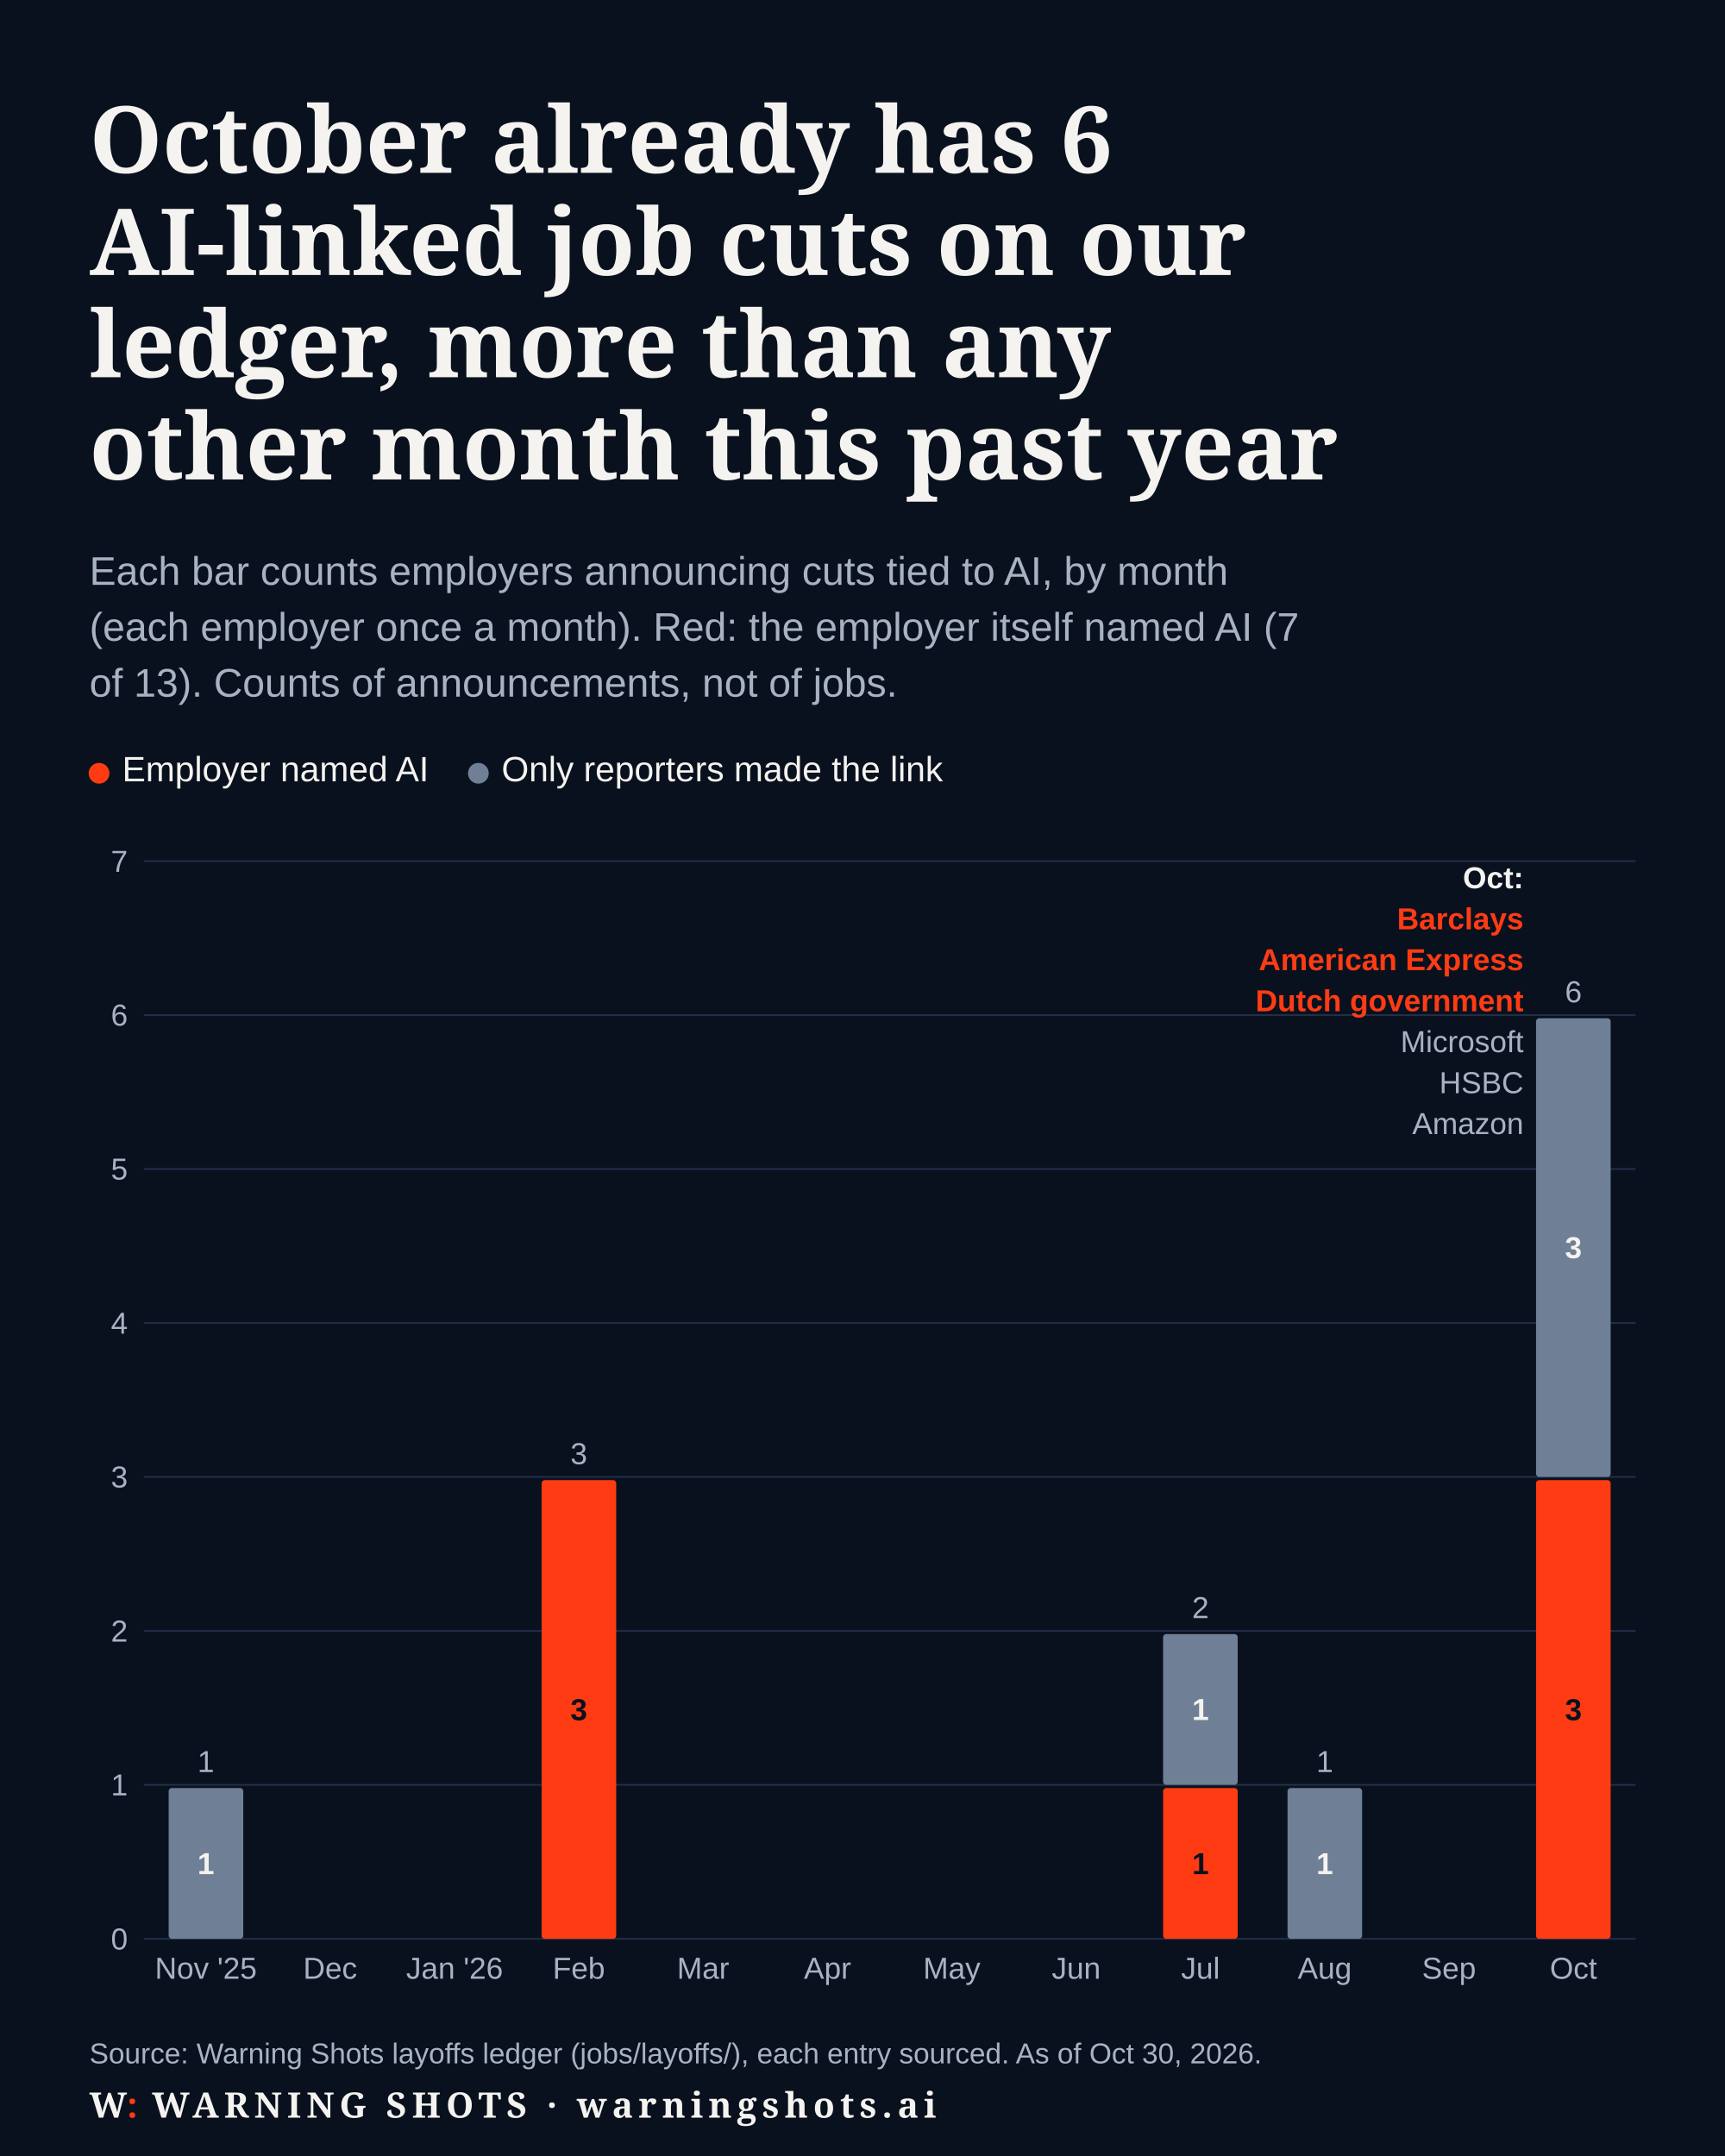
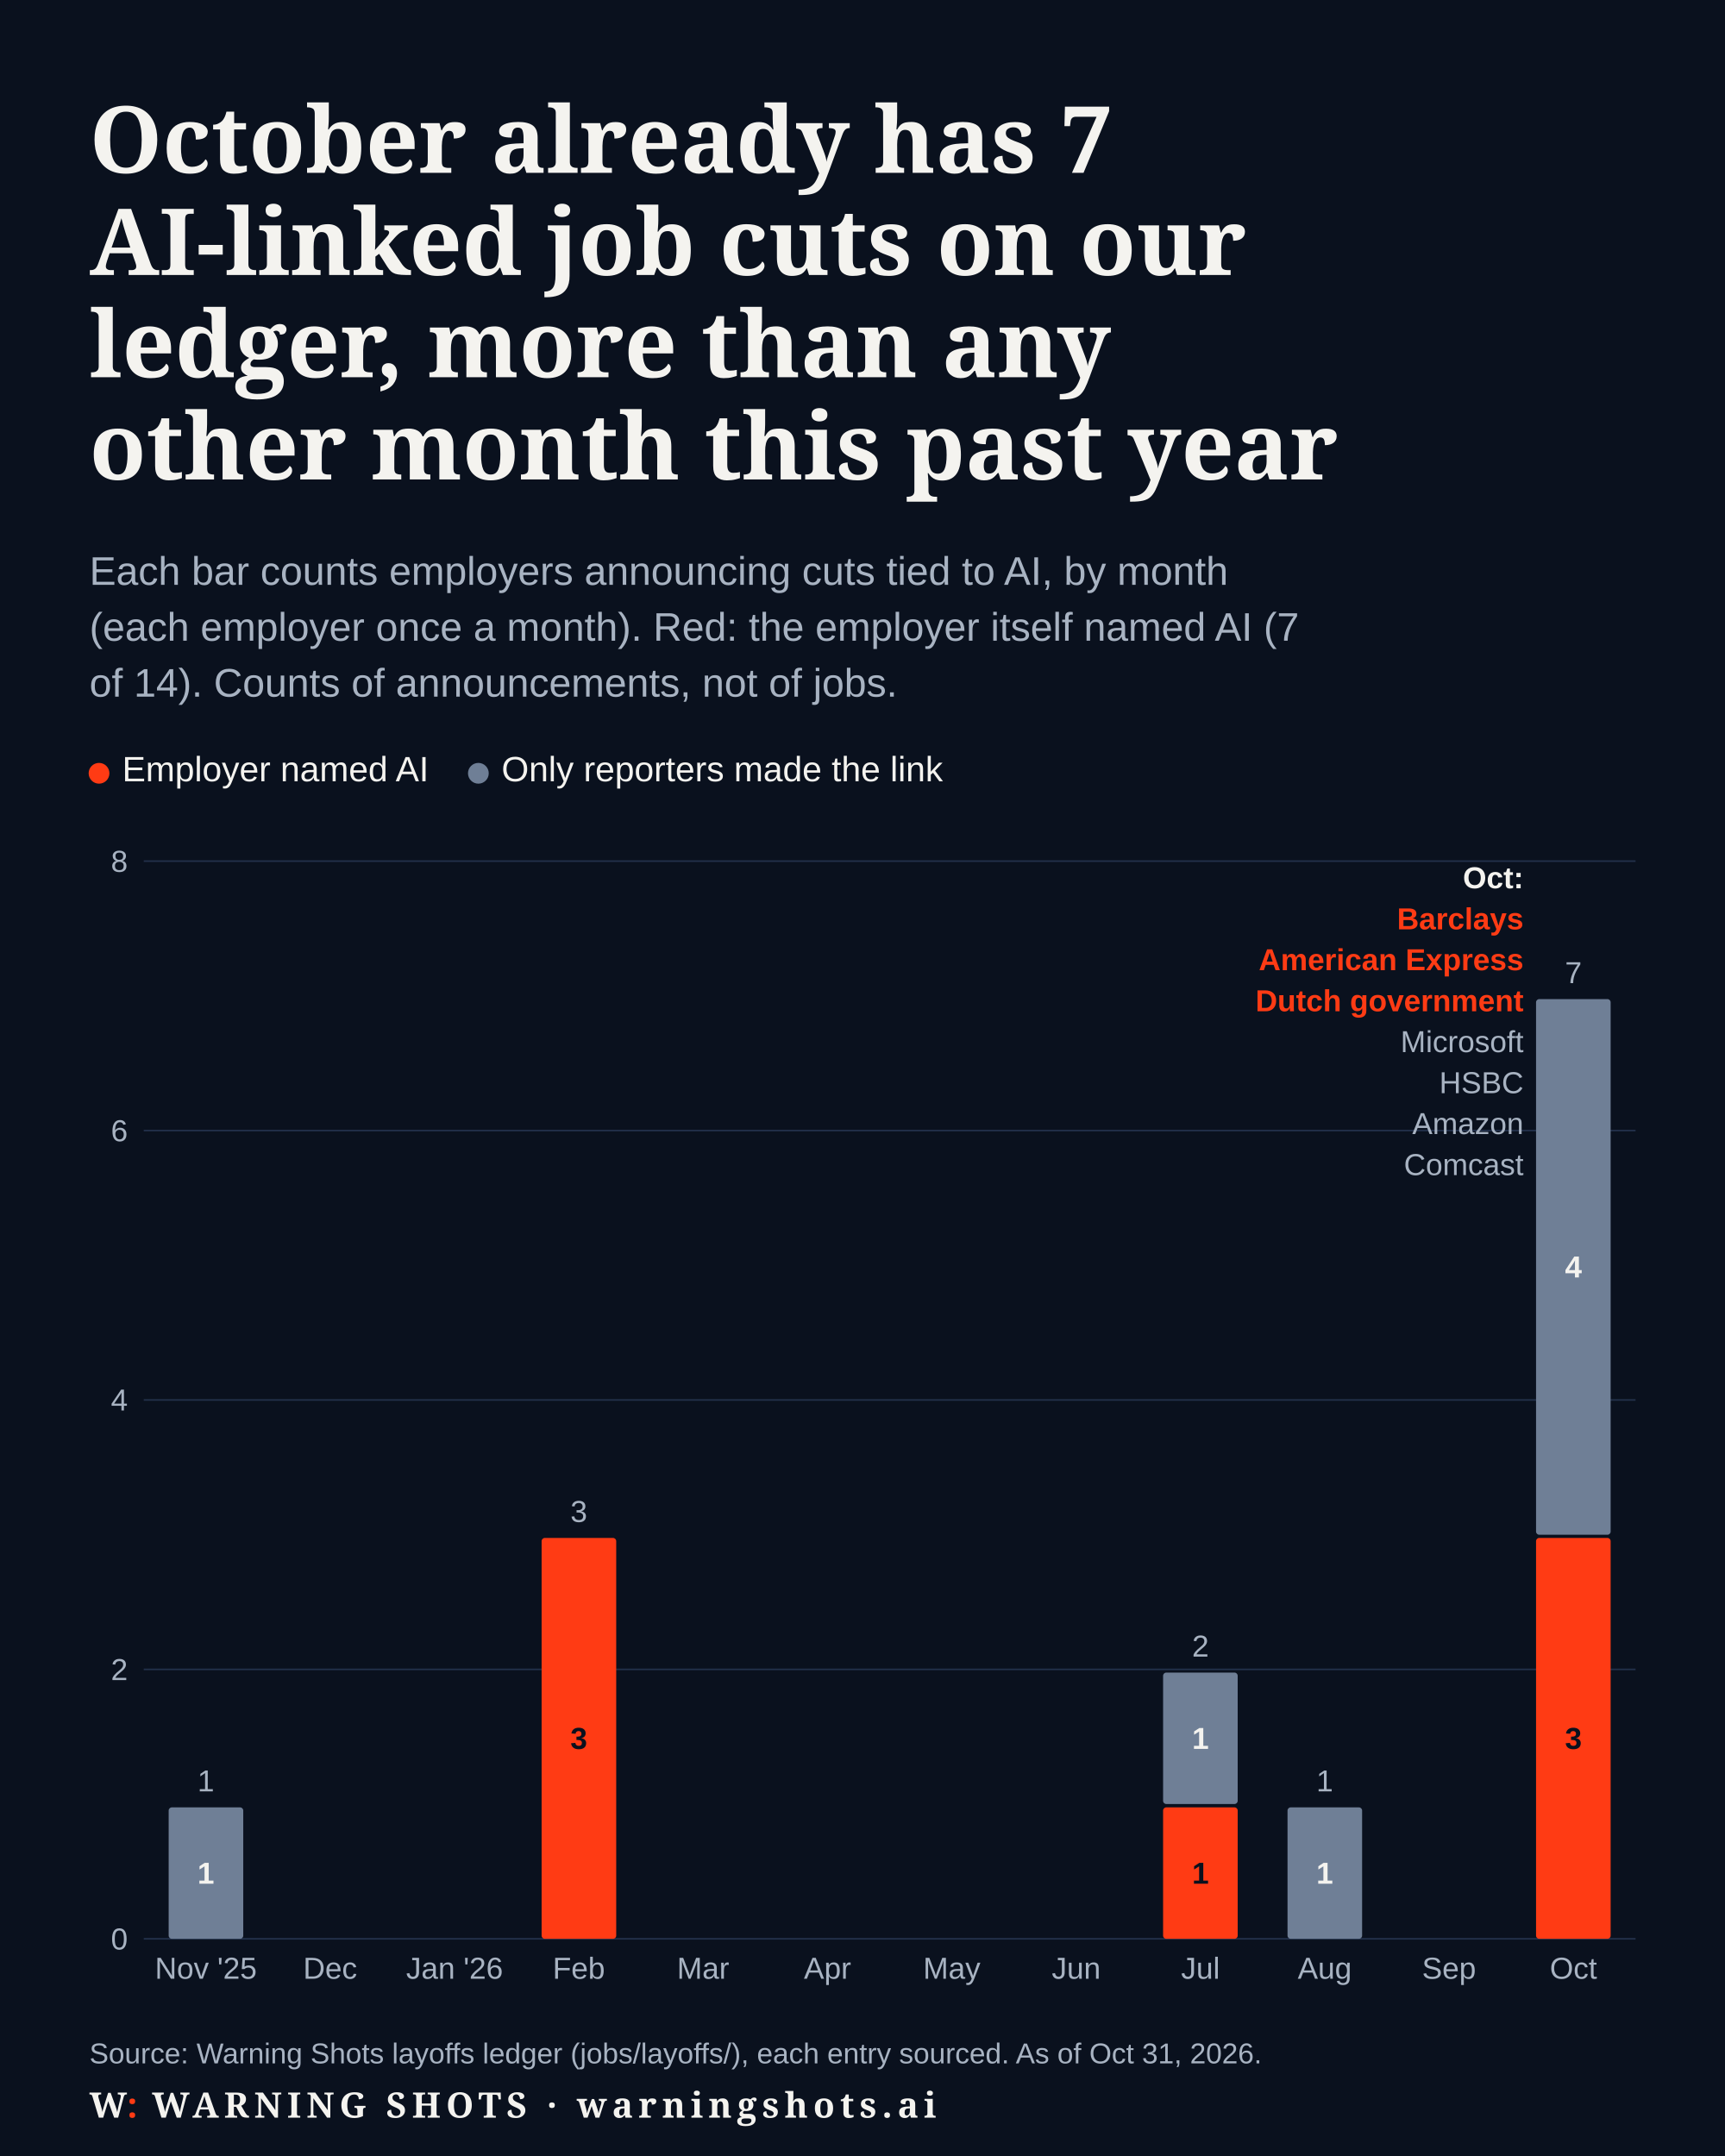
- <svg xmlns="http://www.w3.org/2000/svg" viewBox="0 0 1080 1350" role="img" aria-label="AI-linked job-cut announcements per month over 12 months; 7 in the last three months, 6 in the nine before; 7 of 13 company-stated." class="ws-chart">
+ <svg xmlns="http://www.w3.org/2000/svg" viewBox="0 0 1080 1350" role="img" aria-label="AI-linked job-cut announcements per month over 12 months; 8 in the last three months, 6 in the nine before; 7 of 14 company-stated." class="ws-chart">
  <rect width="1080" height="1350" fill="#0A111E" />
-   <text x="56.0" y="108.2" fill="#F4F3EF" font-family="Playfair, 'Playfair Fallback', Georgia, serif" font-size="58" font-weight="900" text-anchor="start">October already has 6</text>
+   <text x="56.0" y="108.2" fill="#F4F3EF" font-family="Playfair, 'Playfair Fallback', Georgia, serif" font-size="58" font-weight="900" text-anchor="start">October already has 7</text>
  <text x="56.0" y="172.2" fill="#F4F3EF" font-family="Playfair, 'Playfair Fallback', Georgia, serif" font-size="58" font-weight="900" text-anchor="start">AI-linked job cuts on our</text>
  <text x="56.0" y="236.2" fill="#F4F3EF" font-family="Playfair, 'Playfair Fallback', Georgia, serif" font-size="58" font-weight="900" text-anchor="start">ledger, more than any</text>
  <text x="56.0" y="300.2" fill="#F4F3EF" font-family="Playfair, 'Playfair Fallback', Georgia, serif" font-size="58" font-weight="900" text-anchor="start">other month this past year</text>
  <text x="56.0" y="366.2" fill="#A8B3C2" font-family="Archivo, 'Archivo Fallback', Arial, sans-serif" font-size="25" font-weight="400" text-anchor="start">Each bar counts employers announcing cuts tied to AI, by month</text>
  <text x="56.0" y="401.2" fill="#A8B3C2" font-family="Archivo, 'Archivo Fallback', Arial, sans-serif" font-size="25" font-weight="400" text-anchor="start">(each employer once a month). Red: the employer itself named AI (7</text>
-   <text x="56.0" y="436.2" fill="#A8B3C2" font-family="Archivo, 'Archivo Fallback', Arial, sans-serif" font-size="25" font-weight="400" text-anchor="start">of 13). Counts of announcements, not of jobs.</text>
+   <text x="56.0" y="436.2" fill="#A8B3C2" font-family="Archivo, 'Archivo Fallback', Arial, sans-serif" font-size="25" font-weight="400" text-anchor="start">of 14). Counts of announcements, not of jobs.</text>
  <circle cx="62" cy="484.2" r="6.5" fill="#FF3B14" />
  <text x="76.5" y="489.2" fill="#F4F3EF" font-family="Archivo, 'Archivo Fallback', Arial, sans-serif" font-size="22" font-weight="400" text-anchor="start">Employer named AI</text>
  <circle cx="299.5" cy="484.2" r="6.5" fill="#6F7F96" />
  <text x="314.0" y="489.2" fill="#F4F3EF" font-family="Archivo, 'Archivo Fallback', Arial, sans-serif" font-size="22" font-weight="400" text-anchor="start">Only reporters made the link</text>
  <line x1="90" x2="1024" y1="1214.0" y2="1214.0" stroke="#22304A" />
  <text x="80.0" y="1220.7" fill="#A8B3C2" font-family="Archivo, 'Archivo Fallback', Arial, sans-serif" font-size="19" font-weight="400" text-anchor="end">0</text>
-   <line x1="90" x2="1024" y1="1117.6" y2="1117.6" stroke="#22304A" />
-   <text x="80.0" y="1124.2" fill="#A8B3C2" font-family="Archivo, 'Archivo Fallback', Arial, sans-serif" font-size="19" font-weight="400" text-anchor="end">1</text>
-   <line x1="90" x2="1024" y1="1021.2" y2="1021.2" stroke="#22304A" />
-   <text x="80.0" y="1027.9" fill="#A8B3C2" font-family="Archivo, 'Archivo Fallback', Arial, sans-serif" font-size="19" font-weight="400" text-anchor="end">2</text>
-   <line x1="90" x2="1024" y1="924.8" y2="924.8" stroke="#22304A" />
-   <text x="80.0" y="931.4" fill="#A8B3C2" font-family="Archivo, 'Archivo Fallback', Arial, sans-serif" font-size="19" font-weight="400" text-anchor="end">3</text>
-   <line x1="90" x2="1024" y1="828.4" y2="828.4" stroke="#22304A" />
-   <text x="80.0" y="835.1" fill="#A8B3C2" font-family="Archivo, 'Archivo Fallback', Arial, sans-serif" font-size="19" font-weight="400" text-anchor="end">4</text>
-   <line x1="90" x2="1024" y1="732.0" y2="732.0" stroke="#22304A" />
-   <text x="80.0" y="738.6" fill="#A8B3C2" font-family="Archivo, 'Archivo Fallback', Arial, sans-serif" font-size="19" font-weight="400" text-anchor="end">5</text>
-   <line x1="90" x2="1024" y1="635.6" y2="635.6" stroke="#22304A" />
-   <text x="80.0" y="642.2" fill="#A8B3C2" font-family="Archivo, 'Archivo Fallback', Arial, sans-serif" font-size="19" font-weight="400" text-anchor="end">6</text>
+   <line x1="90" x2="1024" y1="1045.3" y2="1045.3" stroke="#22304A" />
+   <text x="80.0" y="1052.0" fill="#A8B3C2" font-family="Archivo, 'Archivo Fallback', Arial, sans-serif" font-size="19" font-weight="400" text-anchor="end">2</text>
+   <line x1="90" x2="1024" y1="876.6" y2="876.6" stroke="#22304A" />
+   <text x="80.0" y="883.2" fill="#A8B3C2" font-family="Archivo, 'Archivo Fallback', Arial, sans-serif" font-size="19" font-weight="400" text-anchor="end">4</text>
+   <line x1="90" x2="1024" y1="707.9" y2="707.9" stroke="#22304A" />
+   <text x="80.0" y="714.6" fill="#A8B3C2" font-family="Archivo, 'Archivo Fallback', Arial, sans-serif" font-size="19" font-weight="400" text-anchor="end">6</text>
  <line x1="90" x2="1024" y1="539.2" y2="539.2" stroke="#22304A" />
-   <text x="80.0" y="545.9" fill="#A8B3C2" font-family="Archivo, 'Archivo Fallback', Arial, sans-serif" font-size="19" font-weight="400" text-anchor="end">7</text>
-   <rect x="105.6" y="1119.6" width="46.7" height="94.4" rx="2" fill="#6F7F96" />
-   <text x="128.9" y="1173.5" fill="#F4F3EF" font-family="Archivo, 'Archivo Fallback', Arial, sans-serif" font-size="19" font-weight="700" text-anchor="middle">1</text>
-   <text x="128.9" y="1109.6" fill="#A8B3C2" font-family="Archivo, 'Archivo Fallback', Arial, sans-serif" font-size="19" font-weight="400" text-anchor="middle">1</text>
+   <text x="80.0" y="545.9" fill="#A8B3C2" font-family="Archivo, 'Archivo Fallback', Arial, sans-serif" font-size="19" font-weight="400" text-anchor="end">8</text>
+   <rect x="105.6" y="1131.7" width="46.7" height="82.3" rx="2" fill="#6F7F96" />
+   <text x="128.9" y="1179.5" fill="#F4F3EF" font-family="Archivo, 'Archivo Fallback', Arial, sans-serif" font-size="19" font-weight="700" text-anchor="middle">1</text>
+   <text x="128.9" y="1121.7" fill="#A8B3C2" font-family="Archivo, 'Archivo Fallback', Arial, sans-serif" font-size="19" font-weight="400" text-anchor="middle">1</text>
  <text x="128.9" y="1239.0" fill="#A8B3C2" font-family="Archivo, 'Archivo Fallback', Arial, sans-serif" font-size="19" font-weight="400" text-anchor="middle">Nov '25</text>
  <text x="206.7" y="1239.0" fill="#A8B3C2" font-family="Archivo, 'Archivo Fallback', Arial, sans-serif" font-size="19" font-weight="400" text-anchor="middle">Dec</text>
  <text x="284.6" y="1239.0" fill="#A8B3C2" font-family="Archivo, 'Archivo Fallback', Arial, sans-serif" font-size="19" font-weight="400" text-anchor="middle">Jan '26</text>
-   <rect x="339.1" y="926.8" width="46.7" height="287.2" rx="2" fill="#FF3B14" />
-   <text x="362.4" y="1077.1" fill="#0A111E" font-family="Archivo, 'Archivo Fallback', Arial, sans-serif" font-size="19" font-weight="700" text-anchor="middle">3</text>
-   <text x="362.4" y="916.8" fill="#A8B3C2" font-family="Archivo, 'Archivo Fallback', Arial, sans-serif" font-size="19" font-weight="400" text-anchor="middle">3</text>
+   <rect x="339.1" y="963.0" width="46.7" height="251.0" rx="2" fill="#FF3B14" />
+   <text x="362.4" y="1095.1" fill="#0A111E" font-family="Archivo, 'Archivo Fallback', Arial, sans-serif" font-size="19" font-weight="700" text-anchor="middle">3</text>
+   <text x="362.4" y="953.0" fill="#A8B3C2" font-family="Archivo, 'Archivo Fallback', Arial, sans-serif" font-size="19" font-weight="400" text-anchor="middle">3</text>
  <text x="362.4" y="1239.0" fill="#A8B3C2" font-family="Archivo, 'Archivo Fallback', Arial, sans-serif" font-size="19" font-weight="400" text-anchor="middle">Feb</text>
  <text x="440.2" y="1239.0" fill="#A8B3C2" font-family="Archivo, 'Archivo Fallback', Arial, sans-serif" font-size="19" font-weight="400" text-anchor="middle">Mar</text>
  <text x="518.1" y="1239.0" fill="#A8B3C2" font-family="Archivo, 'Archivo Fallback', Arial, sans-serif" font-size="19" font-weight="400" text-anchor="middle">Apr</text>
  <text x="595.9" y="1239.0" fill="#A8B3C2" font-family="Archivo, 'Archivo Fallback', Arial, sans-serif" font-size="19" font-weight="400" text-anchor="middle">May</text>
  <text x="673.8" y="1239.0" fill="#A8B3C2" font-family="Archivo, 'Archivo Fallback', Arial, sans-serif" font-size="19" font-weight="400" text-anchor="middle">Jun</text>
-   <rect x="728.2" y="1119.6" width="46.7" height="94.4" rx="2" fill="#FF3B14" />
-   <text x="751.6" y="1173.5" fill="#0A111E" font-family="Archivo, 'Archivo Fallback', Arial, sans-serif" font-size="19" font-weight="700" text-anchor="middle">1</text>
-   <rect x="728.2" y="1023.2" width="46.7" height="94.4" rx="2" fill="#6F7F96" />
-   <text x="751.6" y="1077.0" fill="#F4F3EF" font-family="Archivo, 'Archivo Fallback', Arial, sans-serif" font-size="19" font-weight="700" text-anchor="middle">1</text>
-   <text x="751.6" y="1013.2" fill="#A8B3C2" font-family="Archivo, 'Archivo Fallback', Arial, sans-serif" font-size="19" font-weight="400" text-anchor="middle">2</text>
+   <rect x="728.2" y="1131.7" width="46.7" height="82.3" rx="2" fill="#FF3B14" />
+   <text x="751.6" y="1179.5" fill="#0A111E" font-family="Archivo, 'Archivo Fallback', Arial, sans-serif" font-size="19" font-weight="700" text-anchor="middle">1</text>
+   <rect x="728.2" y="1047.3" width="46.7" height="82.3" rx="2" fill="#6F7F96" />
+   <text x="751.6" y="1095.1" fill="#F4F3EF" font-family="Archivo, 'Archivo Fallback', Arial, sans-serif" font-size="19" font-weight="700" text-anchor="middle">1</text>
+   <text x="751.6" y="1037.3" fill="#A8B3C2" font-family="Archivo, 'Archivo Fallback', Arial, sans-serif" font-size="19" font-weight="400" text-anchor="middle">2</text>
  <text x="751.6" y="1239.0" fill="#A8B3C2" font-family="Archivo, 'Archivo Fallback', Arial, sans-serif" font-size="19" font-weight="400" text-anchor="middle">Jul</text>
-   <rect x="806.1" y="1119.6" width="46.7" height="94.4" rx="2" fill="#6F7F96" />
-   <text x="829.4" y="1173.5" fill="#F4F3EF" font-family="Archivo, 'Archivo Fallback', Arial, sans-serif" font-size="19" font-weight="700" text-anchor="middle">1</text>
-   <text x="829.4" y="1109.6" fill="#A8B3C2" font-family="Archivo, 'Archivo Fallback', Arial, sans-serif" font-size="19" font-weight="400" text-anchor="middle">1</text>
+   <rect x="806.1" y="1131.7" width="46.7" height="82.3" rx="2" fill="#6F7F96" />
+   <text x="829.4" y="1179.5" fill="#F4F3EF" font-family="Archivo, 'Archivo Fallback', Arial, sans-serif" font-size="19" font-weight="700" text-anchor="middle">1</text>
+   <text x="829.4" y="1121.7" fill="#A8B3C2" font-family="Archivo, 'Archivo Fallback', Arial, sans-serif" font-size="19" font-weight="400" text-anchor="middle">1</text>
  <text x="829.4" y="1239.0" fill="#A8B3C2" font-family="Archivo, 'Archivo Fallback', Arial, sans-serif" font-size="19" font-weight="400" text-anchor="middle">Aug</text>
  <text x="907.2" y="1239.0" fill="#A8B3C2" font-family="Archivo, 'Archivo Fallback', Arial, sans-serif" font-size="19" font-weight="400" text-anchor="middle">Sep</text>
-   <rect x="961.7" y="926.8" width="46.7" height="287.2" rx="2" fill="#FF3B14" />
-   <text x="985.1" y="1077.1" fill="#0A111E" font-family="Archivo, 'Archivo Fallback', Arial, sans-serif" font-size="19" font-weight="700" text-anchor="middle">3</text>
-   <rect x="961.7" y="637.6" width="46.7" height="287.2" rx="2" fill="#6F7F96" />
-   <text x="985.1" y="787.8" fill="#F4F3EF" font-family="Archivo, 'Archivo Fallback', Arial, sans-serif" font-size="19" font-weight="700" text-anchor="middle">3</text>
-   <text x="985.1" y="627.6" fill="#A8B3C2" font-family="Archivo, 'Archivo Fallback', Arial, sans-serif" font-size="19" font-weight="400" text-anchor="middle">6</text>
+   <rect x="961.7" y="963.0" width="46.7" height="251.0" rx="2" fill="#FF3B14" />
+   <text x="985.1" y="1095.1" fill="#0A111E" font-family="Archivo, 'Archivo Fallback', Arial, sans-serif" font-size="19" font-weight="700" text-anchor="middle">3</text>
+   <rect x="961.7" y="625.6" width="46.7" height="335.4" rx="2" fill="#6F7F96" />
+   <text x="985.1" y="799.9" fill="#F4F3EF" font-family="Archivo, 'Archivo Fallback', Arial, sans-serif" font-size="19" font-weight="700" text-anchor="middle">4</text>
+   <text x="985.1" y="615.6" fill="#A8B3C2" font-family="Archivo, 'Archivo Fallback', Arial, sans-serif" font-size="19" font-weight="400" text-anchor="middle">7</text>
  <text x="985.1" y="1239.0" fill="#A8B3C2" font-family="Archivo, 'Archivo Fallback', Arial, sans-serif" font-size="19" font-weight="400" text-anchor="middle">Oct</text>
  <text x="953.9" y="556.2" fill="#F4F3EF" font-family="Archivo, 'Archivo Fallback', Arial, sans-serif" font-size="19" font-weight="700" text-anchor="end">Oct:</text>
  <text x="953.9" y="581.9" fill="#FF3B14" font-family="Archivo, 'Archivo Fallback', Arial, sans-serif" font-size="19" font-weight="600" text-anchor="end">Barclays</text>
  <text x="953.9" y="607.5" fill="#FF3B14" font-family="Archivo, 'Archivo Fallback', Arial, sans-serif" font-size="19" font-weight="600" text-anchor="end">American Express</text>
  <text x="953.9" y="633.2" fill="#FF3B14" font-family="Archivo, 'Archivo Fallback', Arial, sans-serif" font-size="19" font-weight="600" text-anchor="end">Dutch government</text>
  <text x="953.9" y="658.8" fill="#A8B3C2" font-family="Archivo, 'Archivo Fallback', Arial, sans-serif" font-size="19" font-weight="400" text-anchor="end">Microsoft</text>
  <text x="953.9" y="684.5" fill="#A8B3C2" font-family="Archivo, 'Archivo Fallback', Arial, sans-serif" font-size="19" font-weight="400" text-anchor="end">HSBC</text>
  <text x="953.9" y="710.1" fill="#A8B3C2" font-family="Archivo, 'Archivo Fallback', Arial, sans-serif" font-size="19" font-weight="400" text-anchor="end">Amazon</text>
-   <text x="56.0" y="1292.0" fill="#A8B3C2" font-family="Archivo, 'Archivo Fallback', Arial, sans-serif" font-size="18" font-weight="400" text-anchor="start">Source: Warning Shots layoffs ledger (jobs/layoffs/), each entry sourced. As of Oct 30, 2026.</text>
+   <text x="953.9" y="735.8" fill="#A8B3C2" font-family="Archivo, 'Archivo Fallback', Arial, sans-serif" font-size="19" font-weight="400" text-anchor="end">Comcast</text>
+   <text x="56.0" y="1292.0" fill="#A8B3C2" font-family="Archivo, 'Archivo Fallback', Arial, sans-serif" font-size="18" font-weight="400" text-anchor="start">Source: Warning Shots layoffs ledger (jobs/layoffs/), each entry sourced. As of Oct 31, 2026.</text>
  <text x="56" y="1326" fill="#F4F3EF" font-family="Playfair, 'Playfair Fallback', Georgia, serif" font-weight="700" font-size="22" letter-spacing="3.3">W<tspan fill="#FF3B14">:</tspan> WARNING SHOTS · warningshots.ai</text>
</svg>
